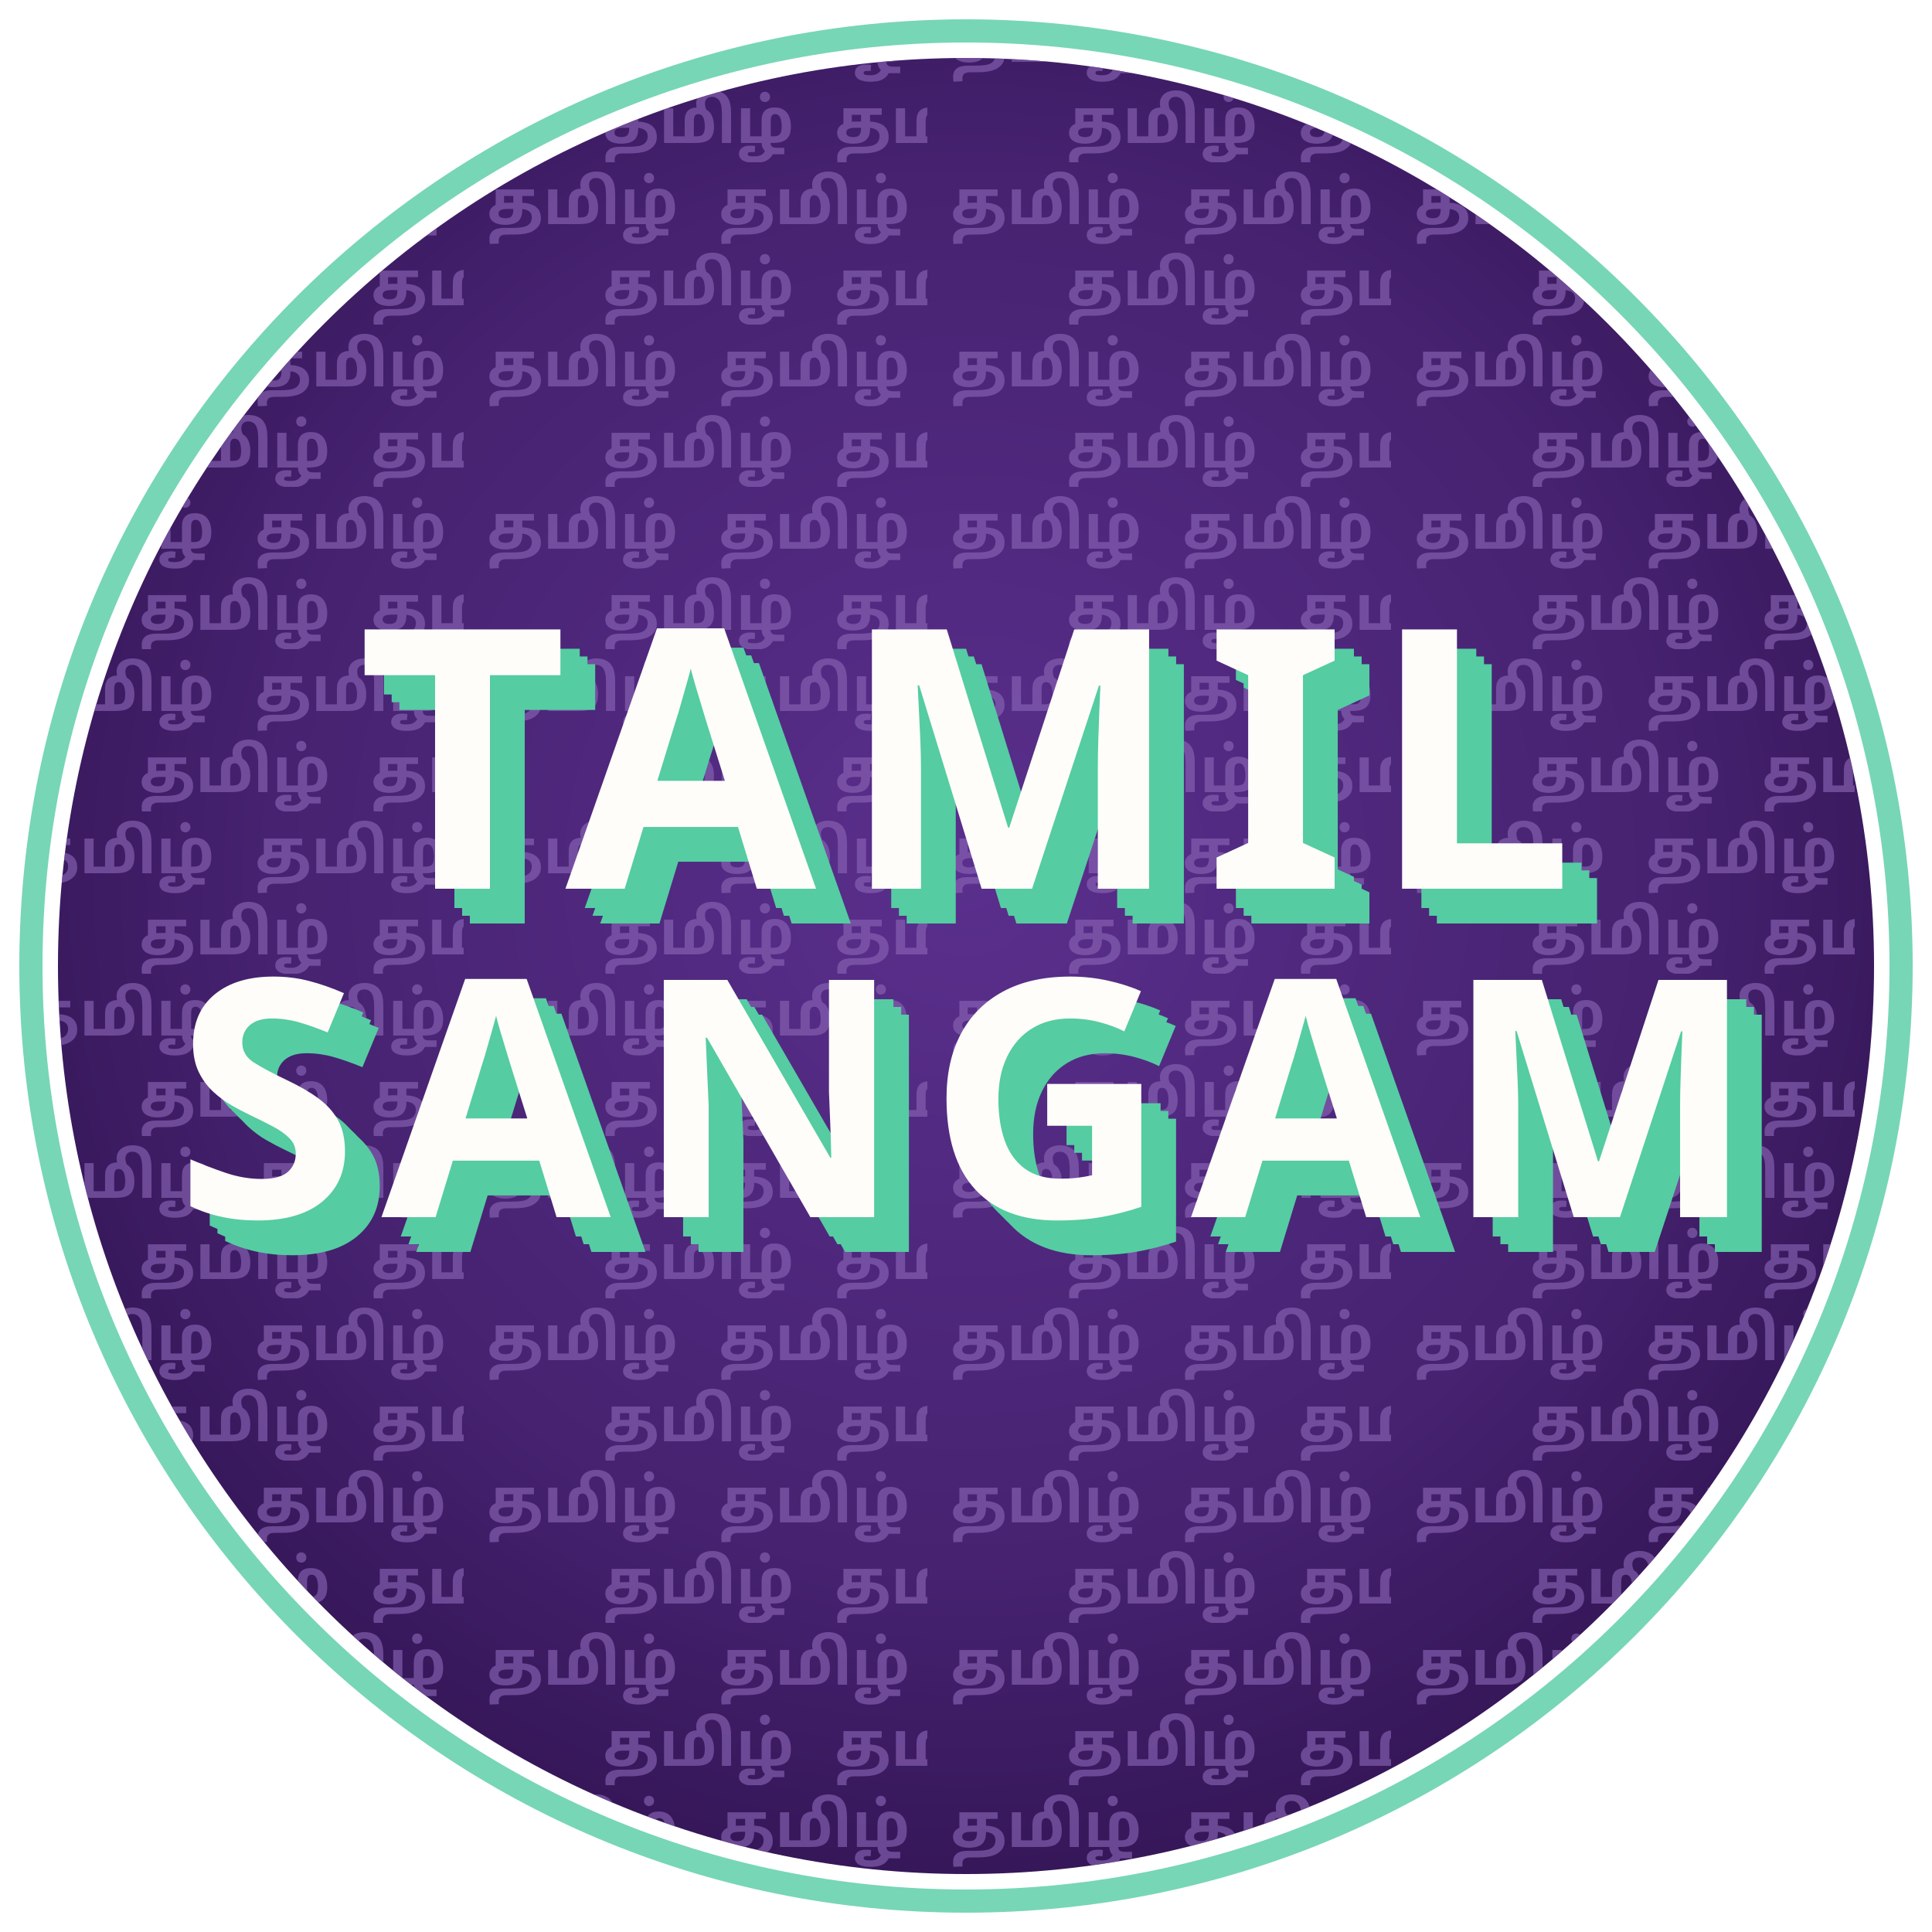
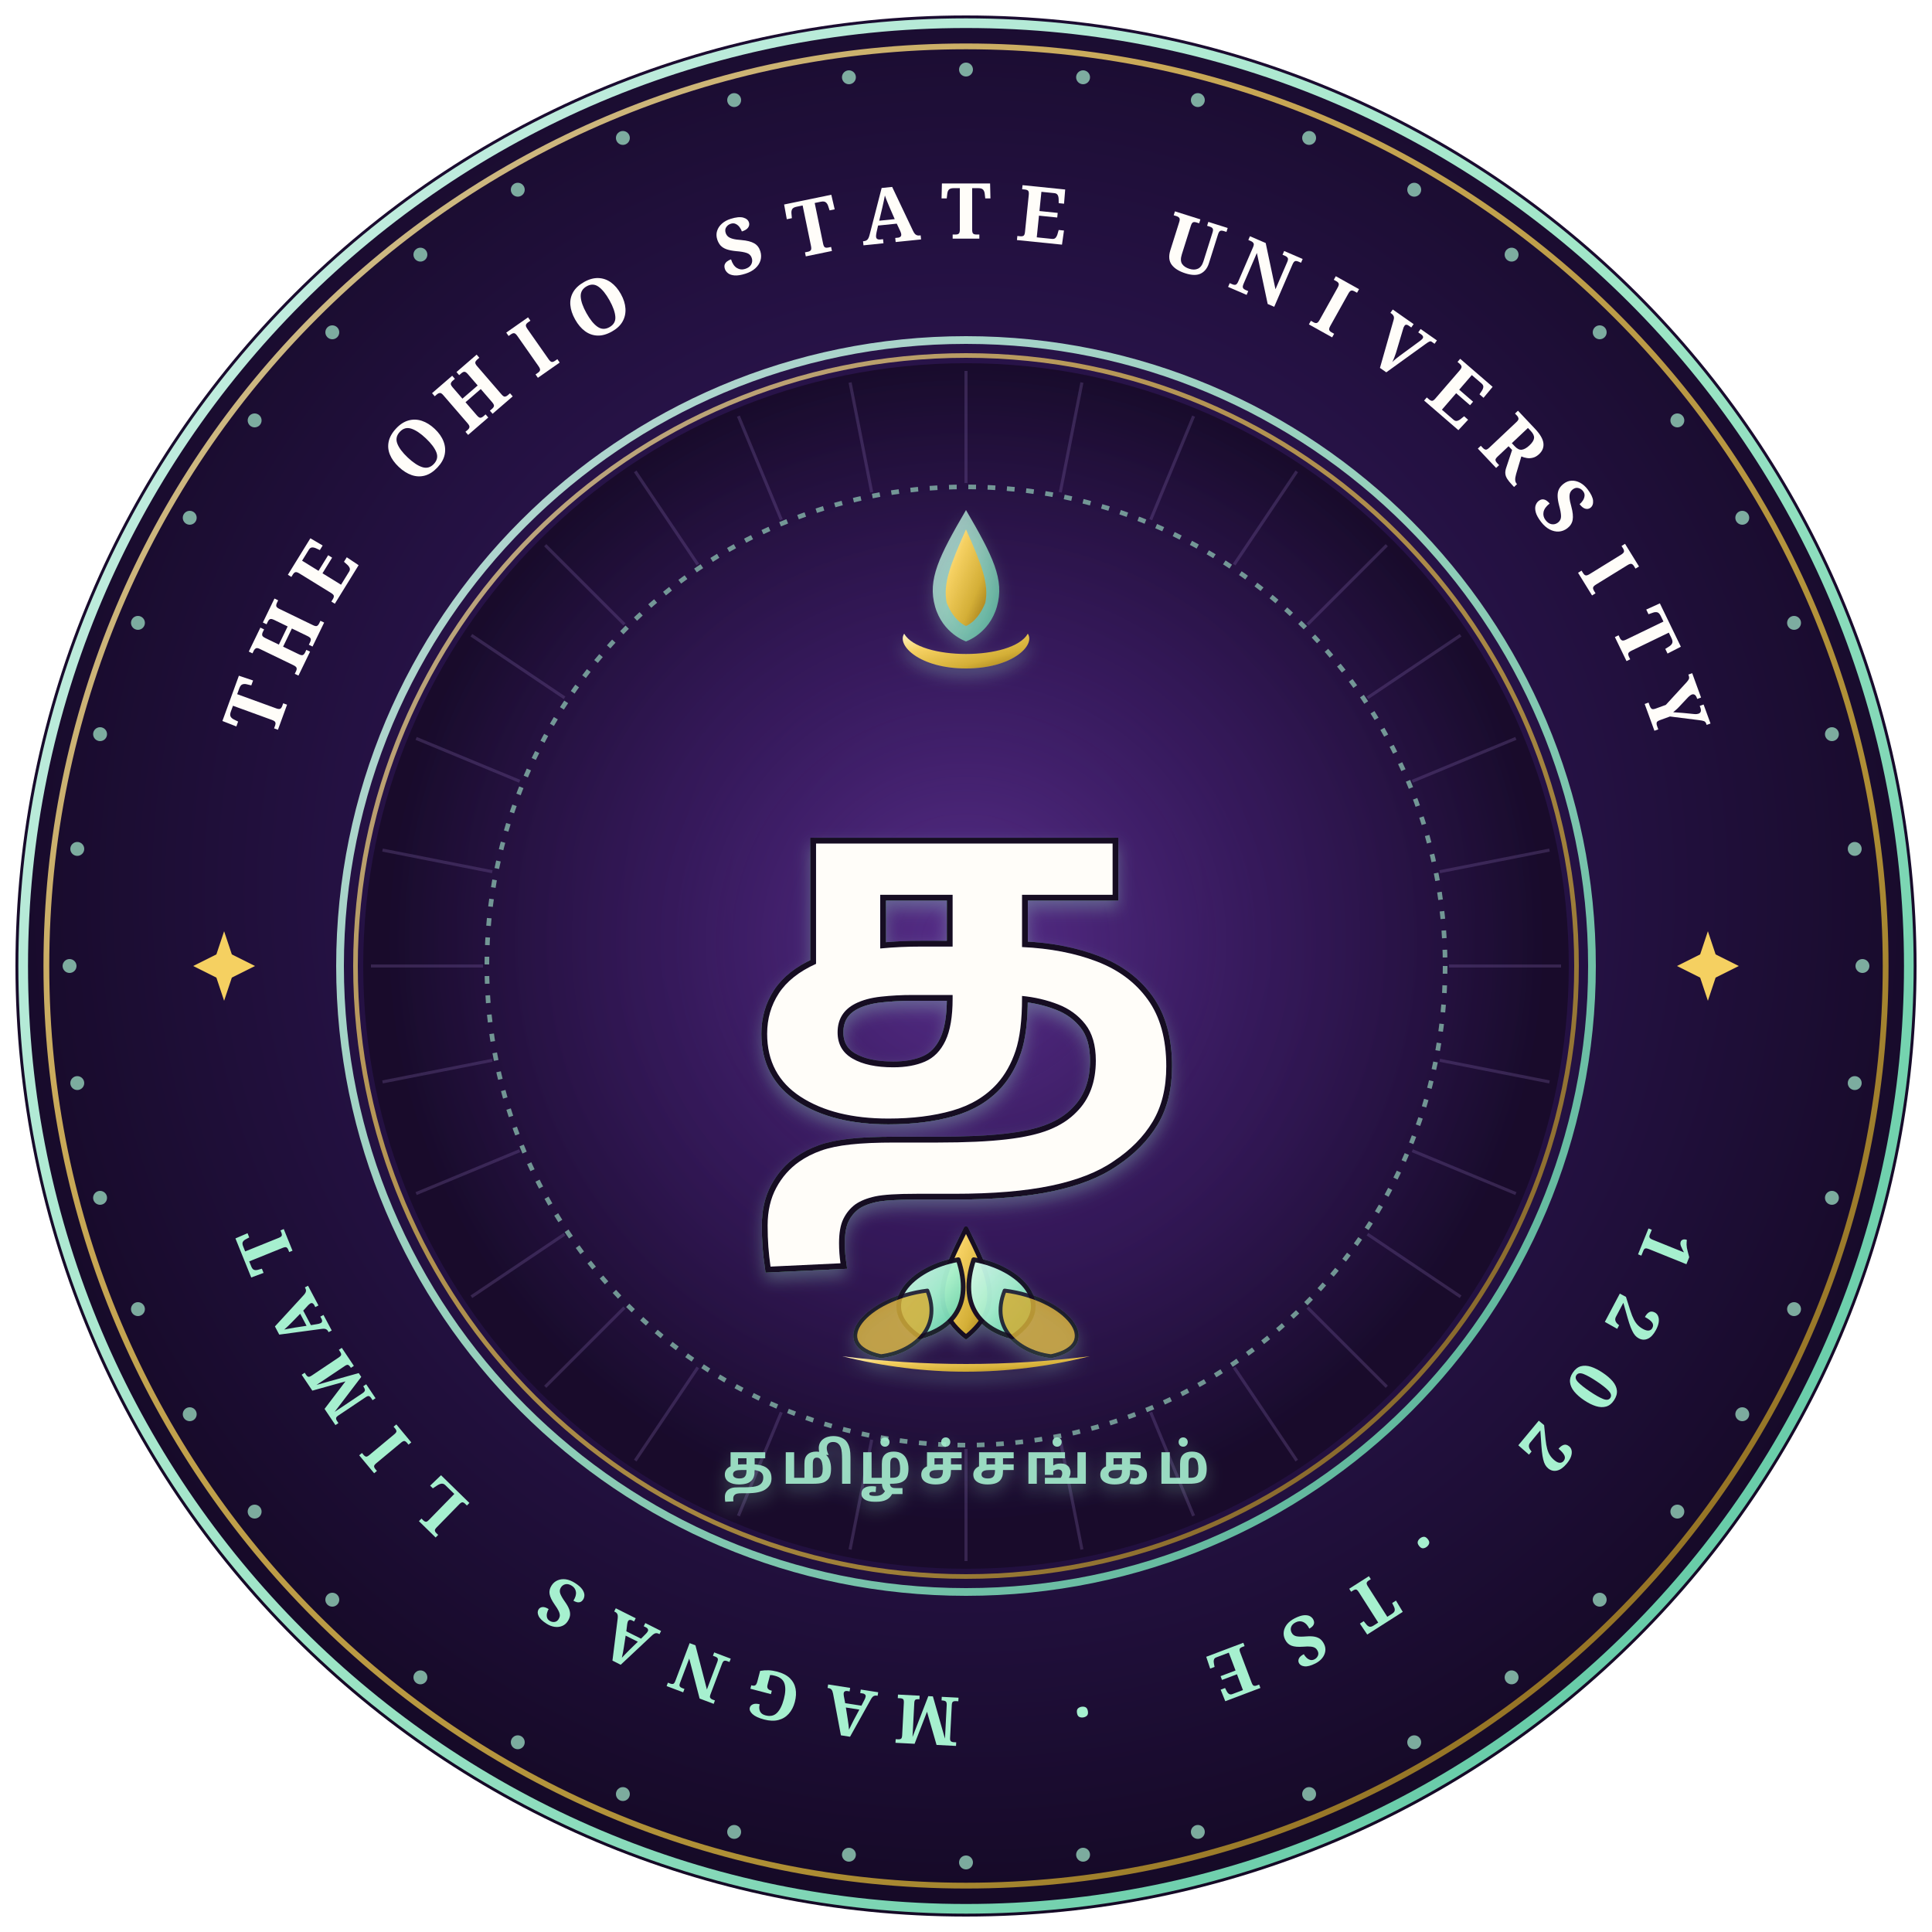
<svg xmlns="http://www.w3.org/2000/svg" viewBox="0 0 500 500" width="500" height="500">
  <defs>
-     <radialGradient id="sangamVioletGlow" cx="50%" cy="45%" r="55%">
-       <stop offset="0%" stop-color="#5a2f8d" />
-       <stop offset="70%" stop-color="#462270" />
-       <stop offset="100%" stop-color="#361759" />
+     <radialGradient id="sealCanvasGrad" cx="50%" cy="46%" r="56%">
+       <stop offset="0%" stop-color="#3d1d69" />
+       <stop offset="60%" stop-color="#241142" />
+       <stop offset="100%" stop-color="#140924" />
    </radialGradient>
-     <filter id="mintTealExtrusion" x="-20%" y="-20%" width="140%" height="140%">
-       <feDropShadow dx="8" dy="8" stdDeviation="0" flood-color="#55CCA2" flood-opacity="1" />
-       <feDropShadow dx="14" dy="14" stdDeviation="4" flood-color="#3eb088" flood-opacity="0.6" />
+     <radialGradient id="sanctumGlow" cx="50%" cy="48%" r="48%">
+       <stop offset="0%" stop-color="#5a2f8d" stop-opacity="0.9" />
+       <stop offset="50%" stop-color="#381a5e" stop-opacity="0.75" />
+       <stop offset="100%" stop-color="#180b2b" stop-opacity="0.98" />
+     </radialGradient>
+     <linearGradient id="goldRimGleam" x1="0%" y1="0%" x2="100%" y2="100%">
+       <stop offset="0%" stop-color="#FFF3C4" />
+       <stop offset="30%" stop-color="#F5D061" />
+       <stop offset="70%" stop-color="#D4AF37" />
+       <stop offset="100%" stop-color="#997316" />
+     </linearGradient>
+     <linearGradient id="mintAccentGleam" x1="0%" y1="0%" x2="100%" y2="100%">
+       <stop offset="0%" stop-color="#D4FAF0" />
+       <stop offset="50%" stop-color="#A6F0CF" />
+       <stop offset="100%" stop-color="#55CCA2" />
+     </linearGradient>
+     <filter id="crestShadow" x="-20%" y="-20%" width="140%" height="140%">
+       <feDropShadow dx="0" dy="6" stdDeviation="8" flood-color="#000000" flood-opacity="0.65" />
+       <feDropShadow dx="0" dy="2" stdDeviation="2" flood-color="#A6F0CF" flood-opacity="0.3" />
    </filter>
-     <clipPath id="circleClip">
-       <circle cx="250" cy="250" r="235" />
-     </clipPath>
-     <pattern id="tamilPattern" width="120" height="42" patternUnits="userSpaceOnUse" patternTransform="rotate(0)">
-       <text x="6" y="16" font-family="'Mukta Malar', 'Noto Sans Tamil', 'Latha', sans-serif" font-size="16" font-weight="700" fill="#8b65b6" opacity="0.62" letter-spacing="0">தமிழ்</text>
-       <text x="66" y="16" font-family="'Mukta Malar', 'Noto Sans Tamil', 'Latha', sans-serif" font-size="16" font-weight="700" fill="#8b65b6" opacity="0.62" letter-spacing="0">தமிழ்</text>
-       <text x="36" y="37" font-family="'Mukta Malar', 'Noto Sans Tamil', 'Latha', sans-serif" font-size="16" font-weight="700" fill="#8b65b6" opacity="0.62" letter-spacing="0">தமிழ்</text>
-       <text x="96" y="37" font-family="'Mukta Malar', 'Noto Sans Tamil', 'Latha', sans-serif" font-size="16" font-weight="700" fill="#8b65b6" opacity="0.62" letter-spacing="0">தமிழ்</text>
-     </pattern>
  </defs>
-   <circle cx="250" cy="250" r="242" fill="none" stroke="#55CCA2" stroke-width="6" opacity="0.8" />
-   <g clip-path="url(#circleClip)">
-     <circle cx="250" cy="250" r="235" fill="url(#sangamVioletGlow)" />
-     <rect x="0" y="0" width="500" height="500" fill="url(#tamilPattern)" />
-     <text x="259" y="239" text-anchor="middle" font-family="'Clash Display', 'Arial Black', 'Impact', sans-serif" font-size="94" font-weight="900" fill="#55CCA2" letter-spacing="6">TAMIL</text>
-     <text x="257" y="237" text-anchor="middle" font-family="'Clash Display', 'Arial Black', 'Impact', sans-serif" font-size="94" font-weight="900" fill="#55CCA2" letter-spacing="6">TAMIL</text>
-     <text x="255" y="235" text-anchor="middle" font-family="'Clash Display', 'Arial Black', 'Impact', sans-serif" font-size="94" font-weight="900" fill="#55CCA2" letter-spacing="6">TAMIL</text>
-     <text x="250" y="230" text-anchor="middle" font-family="'Clash Display', 'Arial Black', 'Impact', sans-serif" font-size="94" font-weight="900" fill="#FFFDF9" letter-spacing="6">TAMIL</text>
-     <text x="259" y="324" text-anchor="middle" font-family="'Clash Display', 'Arial Black', 'Impact', sans-serif" font-size="86" font-weight="900" fill="#55CCA2" letter-spacing="6">SANGAM</text>
-     <text x="257" y="322" text-anchor="middle" font-family="'Clash Display', 'Arial Black', 'Impact', sans-serif" font-size="86" font-weight="900" fill="#55CCA2" letter-spacing="6">SANGAM</text>
-     <text x="255" y="320" text-anchor="middle" font-family="'Clash Display', 'Arial Black', 'Impact', sans-serif" font-size="86" font-weight="900" fill="#55CCA2" letter-spacing="6">SANGAM</text>
-     <text x="250" y="315" text-anchor="middle" font-family="'Clash Display', 'Arial Black', 'Impact', sans-serif" font-size="86" font-weight="900" fill="#FFFDF9" letter-spacing="6">SANGAM</text>
+   <circle cx="250" cy="250" r="246" fill="url(#sealCanvasGrad)" />
+   <circle cx="250" cy="250" r="244" fill="none" stroke="url(#mintAccentGleam)" stroke-width="2.5" opacity="0.95" />
+   <circle cx="250" cy="250" r="238" fill="none" stroke="url(#goldRimGleam)" stroke-width="1.5" opacity="0.8" />
+   <g fill="#A6F0CF" opacity="0.7">
+     <circle cx="482.0" cy="250.0" r="1.8" />
+     <circle cx="480.0" cy="280.3" r="1.8" />
+     <circle cx="474.1" cy="310.0" r="1.8" />
+     <circle cx="464.3" cy="338.8" r="1.8" />
+     <circle cx="450.9" cy="366.0" r="1.8" />
+     <circle cx="434.1" cy="391.2" r="1.8" />
+     <circle cx="414.0" cy="414.0" r="1.8" />
+     <circle cx="391.2" cy="434.1" r="1.8" />
+     <circle cx="366.0" cy="450.9" r="1.8" />
+     <circle cx="338.8" cy="464.3" r="1.8" />
+     <circle cx="310.0" cy="474.1" r="1.8" />
+     <circle cx="280.3" cy="480.0" r="1.8" />
+     <circle cx="250.0" cy="482.0" r="1.8" />
+     <circle cx="219.7" cy="480.0" r="1.8" />
+     <circle cx="190.0" cy="474.1" r="1.8" />
+     <circle cx="161.2" cy="464.3" r="1.8" />
+     <circle cx="134.0" cy="450.9" r="1.8" />
+     <circle cx="108.8" cy="434.1" r="1.8" />
+     <circle cx="86.0" cy="414.0" r="1.8" />
+     <circle cx="65.9" cy="391.2" r="1.8" />
+     <circle cx="49.1" cy="366.0" r="1.8" />
+     <circle cx="35.7" cy="338.8" r="1.8" />
+     <circle cx="25.9" cy="310.0" r="1.8" />
+     <circle cx="20.0" cy="280.3" r="1.8" />
+     <circle cx="18.0" cy="250.0" r="1.8" />
+     <circle cx="20.0" cy="219.7" r="1.8" />
+     <circle cx="25.9" cy="190.0" r="1.8" />
+     <circle cx="35.7" cy="161.2" r="1.8" />
+     <circle cx="49.1" cy="134.0" r="1.8" />
+     <circle cx="65.9" cy="108.8" r="1.8" />
+     <circle cx="86.0" cy="86.0" r="1.8" />
+     <circle cx="108.8" cy="65.9" r="1.8" />
+     <circle cx="134.0" cy="49.1" r="1.8" />
+     <circle cx="161.2" cy="35.7" r="1.8" />
+     <circle cx="190.0" cy="25.9" r="1.8" />
+     <circle cx="219.7" cy="20.0" r="1.8" />
+     <circle cx="250.0" cy="18.0" r="1.8" />
+     <circle cx="280.3" cy="20.0" r="1.8" />
+     <circle cx="310.0" cy="25.9" r="1.8" />
+     <circle cx="338.8" cy="35.7" r="1.8" />
+     <circle cx="366.0" cy="49.1" r="1.8" />
+     <circle cx="391.2" cy="65.9" r="1.8" />
+     <circle cx="414.0" cy="86.0" r="1.8" />
+     <circle cx="434.1" cy="108.8" r="1.8" />
+     <circle cx="450.9" cy="134.0" r="1.8" />
+     <circle cx="464.3" cy="161.2" r="1.8" />
+     <circle cx="474.1" cy="190.0" r="1.8" />
+     <circle cx="480.0" cy="219.7" r="1.8" />
+   </g>
+   <circle cx="250" cy="250" r="162" fill="none" stroke="url(#mintAccentGleam)" stroke-width="2" opacity="0.85" />
+   <circle cx="250" cy="250" r="158" fill="none" stroke="url(#goldRimGleam)" stroke-width="1.2" opacity="0.7" />
+   <g>
+     <text x="0" y="0" transform="translate(250, 250) rotate(-70.00) translate(0, -196.00)" font-family="'Marcellus', 'Georgia', serif" font-size="20" font-weight="bold" fill="#FFFDF9" text-anchor="middle" dominant-baseline="central">T</text>
+     <text x="0" y="0" transform="translate(250, 250) rotate(-64.17) translate(0, -196.00)" font-family="'Marcellus', 'Georgia', serif" font-size="20" font-weight="bold" fill="#FFFDF9" text-anchor="middle" dominant-baseline="central">H</text>
+     <text x="0" y="0" transform="translate(250, 250) rotate(-58.33) translate(0, -196.00)" font-family="'Marcellus', 'Georgia', serif" font-size="20" font-weight="bold" fill="#FFFDF9" text-anchor="middle" dominant-baseline="central">E</text>
+     <text x="0" y="0" transform="translate(250, 250) rotate(-52.50) translate(0, -196.00)" font-family="'Marcellus', 'Georgia', serif" font-size="20" font-weight="bold" fill="#FFFDF9" text-anchor="middle" dominant-baseline="central"> </text>
+     <text x="0" y="0" transform="translate(250, 250) rotate(-46.67) translate(0, -196.00)" font-family="'Marcellus', 'Georgia', serif" font-size="20" font-weight="bold" fill="#FFFDF9" text-anchor="middle" dominant-baseline="central">O</text>
+     <text x="0" y="0" transform="translate(250, 250) rotate(-40.83) translate(0, -196.00)" font-family="'Marcellus', 'Georgia', serif" font-size="20" font-weight="bold" fill="#FFFDF9" text-anchor="middle" dominant-baseline="central">H</text>
+     <text x="0" y="0" transform="translate(250, 250) rotate(-35.00) translate(0, -196.00)" font-family="'Marcellus', 'Georgia', serif" font-size="20" font-weight="bold" fill="#FFFDF9" text-anchor="middle" dominant-baseline="central">I</text>
+     <text x="0" y="0" transform="translate(250, 250) rotate(-29.17) translate(0, -196.00)" font-family="'Marcellus', 'Georgia', serif" font-size="20" font-weight="bold" fill="#FFFDF9" text-anchor="middle" dominant-baseline="central">O</text>
+     <text x="0" y="0" transform="translate(250, 250) rotate(-23.33) translate(0, -196.00)" font-family="'Marcellus', 'Georgia', serif" font-size="20" font-weight="bold" fill="#FFFDF9" text-anchor="middle" dominant-baseline="central"> </text>
+     <text x="0" y="0" transform="translate(250, 250) rotate(-17.50) translate(0, -196.00)" font-family="'Marcellus', 'Georgia', serif" font-size="20" font-weight="bold" fill="#FFFDF9" text-anchor="middle" dominant-baseline="central">S</text>
+     <text x="0" y="0" transform="translate(250, 250) rotate(-11.67) translate(0, -196.00)" font-family="'Marcellus', 'Georgia', serif" font-size="20" font-weight="bold" fill="#FFFDF9" text-anchor="middle" dominant-baseline="central">T</text>
+     <text x="0" y="0" transform="translate(250, 250) rotate(-5.83) translate(0, -196.00)" font-family="'Marcellus', 'Georgia', serif" font-size="20" font-weight="bold" fill="#FFFDF9" text-anchor="middle" dominant-baseline="central">A</text>
+     <text x="0" y="0" transform="translate(250, 250) rotate(0.00) translate(0, -196.00)" font-family="'Marcellus', 'Georgia', serif" font-size="20" font-weight="bold" fill="#FFFDF9" text-anchor="middle" dominant-baseline="central">T</text>
+     <text x="0" y="0" transform="translate(250, 250) rotate(5.83) translate(0, -196.00)" font-family="'Marcellus', 'Georgia', serif" font-size="20" font-weight="bold" fill="#FFFDF9" text-anchor="middle" dominant-baseline="central">E</text>
+     <text x="0" y="0" transform="translate(250, 250) rotate(11.67) translate(0, -196.00)" font-family="'Marcellus', 'Georgia', serif" font-size="20" font-weight="bold" fill="#FFFDF9" text-anchor="middle" dominant-baseline="central"> </text>
+     <text x="0" y="0" transform="translate(250, 250) rotate(17.50) translate(0, -196.00)" font-family="'Marcellus', 'Georgia', serif" font-size="20" font-weight="bold" fill="#FFFDF9" text-anchor="middle" dominant-baseline="central">U</text>
+     <text x="0" y="0" transform="translate(250, 250) rotate(23.33) translate(0, -196.00)" font-family="'Marcellus', 'Georgia', serif" font-size="20" font-weight="bold" fill="#FFFDF9" text-anchor="middle" dominant-baseline="central">N</text>
+     <text x="0" y="0" transform="translate(250, 250) rotate(29.17) translate(0, -196.00)" font-family="'Marcellus', 'Georgia', serif" font-size="20" font-weight="bold" fill="#FFFDF9" text-anchor="middle" dominant-baseline="central">I</text>
+     <text x="0" y="0" transform="translate(250, 250) rotate(35.00) translate(0, -196.00)" font-family="'Marcellus', 'Georgia', serif" font-size="20" font-weight="bold" fill="#FFFDF9" text-anchor="middle" dominant-baseline="central">V</text>
+     <text x="0" y="0" transform="translate(250, 250) rotate(40.83) translate(0, -196.00)" font-family="'Marcellus', 'Georgia', serif" font-size="20" font-weight="bold" fill="#FFFDF9" text-anchor="middle" dominant-baseline="central">E</text>
+     <text x="0" y="0" transform="translate(250, 250) rotate(46.67) translate(0, -196.00)" font-family="'Marcellus', 'Georgia', serif" font-size="20" font-weight="bold" fill="#FFFDF9" text-anchor="middle" dominant-baseline="central">R</text>
+     <text x="0" y="0" transform="translate(250, 250) rotate(52.50) translate(0, -196.00)" font-family="'Marcellus', 'Georgia', serif" font-size="20" font-weight="bold" fill="#FFFDF9" text-anchor="middle" dominant-baseline="central">S</text>
+     <text x="0" y="0" transform="translate(250, 250) rotate(58.33) translate(0, -196.00)" font-family="'Marcellus', 'Georgia', serif" font-size="20" font-weight="bold" fill="#FFFDF9" text-anchor="middle" dominant-baseline="central">I</text>
+     <text x="0" y="0" transform="translate(250, 250) rotate(64.17) translate(0, -196.00)" font-family="'Marcellus', 'Georgia', serif" font-size="20" font-weight="bold" fill="#FFFDF9" text-anchor="middle" dominant-baseline="central">T</text>
+     <text x="0" y="0" transform="translate(250, 250) rotate(70.00) translate(0, -196.00)" font-family="'Marcellus', 'Georgia', serif" font-size="20" font-weight="bold" fill="#FFFDF9" text-anchor="middle" dominant-baseline="central">Y</text>
+   </g>
+   <g fill="#F5D061">
+     <circle cx="58" cy="250" r="3.5" fill="#A6F0CF" />
+     <polygon points="58,241 60,247 66,250 60,253 58,259 56,253 50,250 56,247" />
+     <circle cx="442" cy="250" r="3.5" fill="#A6F0CF" />
+     <polygon points="442,241 444,247 450,250 444,253 442,259 440,253 434,250 440,247" />
+   </g>
+   <g>
+     <text x="0" y="0" transform="translate(250, 250) rotate(68.00) translate(0, 196.00) rotate(180)" font-family="'Marcellus', 'Georgia', serif" font-size="17.5" font-weight="bold" fill="#A6F0CF" text-anchor="middle" dominant-baseline="central">T</text>
+     <text x="0" y="0" transform="translate(250, 250) rotate(62.09) translate(0, 196.00) rotate(180)" font-family="'Marcellus', 'Georgia', serif" font-size="17.5" font-weight="bold" fill="#A6F0CF" text-anchor="middle" dominant-baseline="central">A</text>
+     <text x="0" y="0" transform="translate(250, 250) rotate(56.17) translate(0, 196.00) rotate(180)" font-family="'Marcellus', 'Georgia', serif" font-size="17.5" font-weight="bold" fill="#A6F0CF" text-anchor="middle" dominant-baseline="central">M</text>
+     <text x="0" y="0" transform="translate(250, 250) rotate(50.26) translate(0, 196.00) rotate(180)" font-family="'Marcellus', 'Georgia', serif" font-size="17.5" font-weight="bold" fill="#A6F0CF" text-anchor="middle" dominant-baseline="central">I</text>
+     <text x="0" y="0" transform="translate(250, 250) rotate(44.35) translate(0, 196.00) rotate(180)" font-family="'Marcellus', 'Georgia', serif" font-size="17.5" font-weight="bold" fill="#A6F0CF" text-anchor="middle" dominant-baseline="central">L</text>
+     <text x="0" y="0" transform="translate(250, 250) rotate(38.43) translate(0, 196.00) rotate(180)" font-family="'Marcellus', 'Georgia', serif" font-size="17.5" font-weight="bold" fill="#A6F0CF" text-anchor="middle" dominant-baseline="central"> </text>
+     <text x="0" y="0" transform="translate(250, 250) rotate(32.52) translate(0, 196.00) rotate(180)" font-family="'Marcellus', 'Georgia', serif" font-size="17.5" font-weight="bold" fill="#A6F0CF" text-anchor="middle" dominant-baseline="central">S</text>
+     <text x="0" y="0" transform="translate(250, 250) rotate(26.61) translate(0, 196.00) rotate(180)" font-family="'Marcellus', 'Georgia', serif" font-size="17.5" font-weight="bold" fill="#A6F0CF" text-anchor="middle" dominant-baseline="central">A</text>
+     <text x="0" y="0" transform="translate(250, 250) rotate(20.70) translate(0, 196.00) rotate(180)" font-family="'Marcellus', 'Georgia', serif" font-size="17.5" font-weight="bold" fill="#A6F0CF" text-anchor="middle" dominant-baseline="central">N</text>
+     <text x="0" y="0" transform="translate(250, 250) rotate(14.78) translate(0, 196.00) rotate(180)" font-family="'Marcellus', 'Georgia', serif" font-size="17.5" font-weight="bold" fill="#A6F0CF" text-anchor="middle" dominant-baseline="central">G</text>
+     <text x="0" y="0" transform="translate(250, 250) rotate(8.87) translate(0, 196.00) rotate(180)" font-family="'Marcellus', 'Georgia', serif" font-size="17.5" font-weight="bold" fill="#A6F0CF" text-anchor="middle" dominant-baseline="central">A</text>
+     <text x="0" y="0" transform="translate(250, 250) rotate(2.96) translate(0, 196.00) rotate(180)" font-family="'Marcellus', 'Georgia', serif" font-size="17.5" font-weight="bold" fill="#A6F0CF" text-anchor="middle" dominant-baseline="central">M</text>
+     <text x="0" y="0" transform="translate(250, 250) rotate(-2.96) translate(0, 196.00) rotate(180)" font-family="'Marcellus', 'Georgia', serif" font-size="17.5" font-weight="bold" fill="#A6F0CF" text-anchor="middle" dominant-baseline="central"> </text>
+     <text x="0" y="0" transform="translate(250, 250) rotate(-8.87) translate(0, 196.00) rotate(180)" font-family="'Marcellus', 'Georgia', serif" font-size="17.5" font-weight="bold" fill="#A6F0CF" text-anchor="middle" dominant-baseline="central">·</text>
+     <text x="0" y="0" transform="translate(250, 250) rotate(-14.78) translate(0, 196.00) rotate(180)" font-family="'Marcellus', 'Georgia', serif" font-size="17.5" font-weight="bold" fill="#A6F0CF" text-anchor="middle" dominant-baseline="central"> </text>
+     <text x="0" y="0" transform="translate(250, 250) rotate(-20.70) translate(0, 196.00) rotate(180)" font-family="'Marcellus', 'Georgia', serif" font-size="17.5" font-weight="bold" fill="#A6F0CF" text-anchor="middle" dominant-baseline="central">E</text>
+     <text x="0" y="0" transform="translate(250, 250) rotate(-26.61) translate(0, 196.00) rotate(180)" font-family="'Marcellus', 'Georgia', serif" font-size="17.5" font-weight="bold" fill="#A6F0CF" text-anchor="middle" dominant-baseline="central">S</text>
+     <text x="0" y="0" transform="translate(250, 250) rotate(-32.52) translate(0, 196.00) rotate(180)" font-family="'Marcellus', 'Georgia', serif" font-size="17.5" font-weight="bold" fill="#A6F0CF" text-anchor="middle" dominant-baseline="central">T</text>
+     <text x="0" y="0" transform="translate(250, 250) rotate(-38.43) translate(0, 196.00) rotate(180)" font-family="'Marcellus', 'Georgia', serif" font-size="17.5" font-weight="bold" fill="#A6F0CF" text-anchor="middle" dominant-baseline="central">.</text>
+     <text x="0" y="0" transform="translate(250, 250) rotate(-44.35) translate(0, 196.00) rotate(180)" font-family="'Marcellus', 'Georgia', serif" font-size="17.5" font-weight="bold" fill="#A6F0CF" text-anchor="middle" dominant-baseline="central"> </text>
+     <text x="0" y="0" transform="translate(250, 250) rotate(-50.26) translate(0, 196.00) rotate(180)" font-family="'Marcellus', 'Georgia', serif" font-size="17.5" font-weight="bold" fill="#A6F0CF" text-anchor="middle" dominant-baseline="central">2</text>
+     <text x="0" y="0" transform="translate(250, 250) rotate(-56.17) translate(0, 196.00) rotate(180)" font-family="'Marcellus', 'Georgia', serif" font-size="17.5" font-weight="bold" fill="#A6F0CF" text-anchor="middle" dominant-baseline="central">0</text>
+     <text x="0" y="0" transform="translate(250, 250) rotate(-62.09) translate(0, 196.00) rotate(180)" font-family="'Marcellus', 'Georgia', serif" font-size="17.5" font-weight="bold" fill="#A6F0CF" text-anchor="middle" dominant-baseline="central">2</text>
+     <text x="0" y="0" transform="translate(250, 250) rotate(-68.00) translate(0, 196.00) rotate(180)" font-family="'Marcellus', 'Georgia', serif" font-size="17.5" font-weight="bold" fill="#A6F0CF" text-anchor="middle" dominant-baseline="central">1</text>
+   </g>
+   <circle cx="250" cy="250" r="156" fill="url(#sanctumGlow)" />
+   <g stroke="#7D60A6" stroke-width="0.8" opacity="0.3">
+     <line x1="375.0" y1="250.0" x2="404.0" y2="250.0" />
+     <line x1="372.6" y1="274.4" x2="401.0" y2="280.0" />
+     <line x1="365.5" y1="297.8" x2="392.3" y2="308.9" />
+     <line x1="353.9" y1="319.4" x2="378.0" y2="335.6" />
+     <line x1="338.4" y1="338.4" x2="358.9" y2="358.9" />
+     <line x1="319.4" y1="353.9" x2="335.6" y2="378.0" />
+     <line x1="297.8" y1="365.5" x2="308.9" y2="392.3" />
+     <line x1="274.4" y1="372.6" x2="280.0" y2="401.0" />
+     <line x1="250.0" y1="375.0" x2="250.0" y2="404.0" />
+     <line x1="225.6" y1="372.6" x2="220.0" y2="401.0" />
+     <line x1="202.2" y1="365.5" x2="191.1" y2="392.3" />
+     <line x1="180.6" y1="353.9" x2="164.4" y2="378.0" />
+     <line x1="161.6" y1="338.4" x2="141.1" y2="358.9" />
+     <line x1="146.1" y1="319.4" x2="122.0" y2="335.6" />
+     <line x1="134.5" y1="297.8" x2="107.7" y2="308.9" />
+     <line x1="127.4" y1="274.4" x2="99.0" y2="280.0" />
+     <line x1="125.0" y1="250.0" x2="96.0" y2="250.0" />
+     <line x1="127.4" y1="225.6" x2="99.0" y2="220.0" />
+     <line x1="134.5" y1="202.2" x2="107.7" y2="191.1" />
+     <line x1="146.1" y1="180.6" x2="122.0" y2="164.4" />
+     <line x1="161.6" y1="161.6" x2="141.1" y2="141.1" />
+     <line x1="180.6" y1="146.1" x2="164.4" y2="122.0" />
+     <line x1="202.2" y1="134.5" x2="191.1" y2="107.7" />
+     <line x1="225.6" y1="127.4" x2="220.0" y2="99.0" />
+     <line x1="250.0" y1="125.0" x2="250.0" y2="96.0" />
+     <line x1="274.4" y1="127.4" x2="280.0" y2="99.0" />
+     <line x1="297.8" y1="134.5" x2="308.9" y2="107.7" />
+     <line x1="319.4" y1="146.1" x2="335.6" y2="122.0" />
+     <line x1="338.4" y1="161.6" x2="358.9" y2="141.1" />
+     <line x1="353.9" y1="180.6" x2="378.0" y2="164.4" />
+     <line x1="365.5" y1="202.2" x2="392.3" y2="191.1" />
+     <line x1="372.6" y1="225.6" x2="401.0" y2="220.0" />
+   </g>
+   <circle cx="250" cy="250" r="124" fill="none" stroke="#A6F0CF" stroke-width="1.2" stroke-dasharray="2, 3" opacity="0.6" />
+   <g filter="url(#crestShadow)">
+     <g transform="translate(250, 150)">
+       <path d="M 0,-18 C -7,-6 -10,0 -8,7 C -6,14 0,16 0,16 C 0,16 6,14 8,7 C 10,0 7,-6 0,-18 Z" fill="url(#mintAccentGleam)" opacity="0.75" />
+       <path d="M 0,-13 C -4,-4 -6,1 -5,6 C -3,11 0,12 0,12 C 0,12 3,11 5,6 C 6,1 4,-4 0,-13 Z" fill="url(#goldRimGleam)" />
+       <path d="M -16,14 C -12,21 12,21 16,14 C 18,17 12,23 0,23 C -12,23 -18,17 -16,14 Z" fill="url(#goldRimGleam)" />
+     </g>
+     <text x="250" y="288" text-anchor="middle" font-family="'Mukta Malar', 'Anek Tamil', 'Nirmala UI', 'Latha', 'Noto Sans Tamil', serif" font-size="124" font-weight="900" fill="#FFFDF9" stroke="#140924" stroke-width="3" paint-order="stroke fill">த</text>
+     <g transform="translate(250, 326)" fill="none" stroke-linecap="round" stroke-linejoin="round">
+       <path d="M 0,-8 C -6,4 -10,12 0,20 C 10,12 6,4 0,-8 Z" fill="url(#goldRimGleam)" stroke="#140924" stroke-width="1.2" />
+       <path d="M -2,0 C -14,2 -24,12 -12,20 C -4,18 2,12 -2,0 Z" fill="url(#mintAccentGleam)" stroke="#140924" stroke-width="1.2" opacity="0.95" />
+       <path d="M 2,0 C 14,2 24,12 12,20 C 4,18 -2,12 2,0 Z" fill="url(#mintAccentGleam)" stroke="#140924" stroke-width="1.2" opacity="0.95" />
+       <path d="M -10,8 C -26,10 -36,22 -22,25 C -14,24 -6,18 -10,8 Z" fill="#D4AF37" stroke="#140924" stroke-width="1" opacity="0.85" />
+       <path d="M 10,8 C 26,10 36,22 22,25 C 14,24 6,18 10,8 Z" fill="#D4AF37" stroke="#140924" stroke-width="1" opacity="0.85" />
+       <path d="M -32,25 Q 0,29 32,25 Q 0,33 -32,25 Z" fill="url(#goldRimGleam)" />
+     </g>
+     <text x="250" y="384" text-anchor="middle" font-family="'Mukta Malar', 'Noto Sans Tamil', 'Latha', sans-serif" font-size="14.5" font-weight="bold" fill="#A6F0CF" letter-spacing="2" opacity="0.9">தமிழ்ச்சங்கம்</text>
  </g>
</svg>
